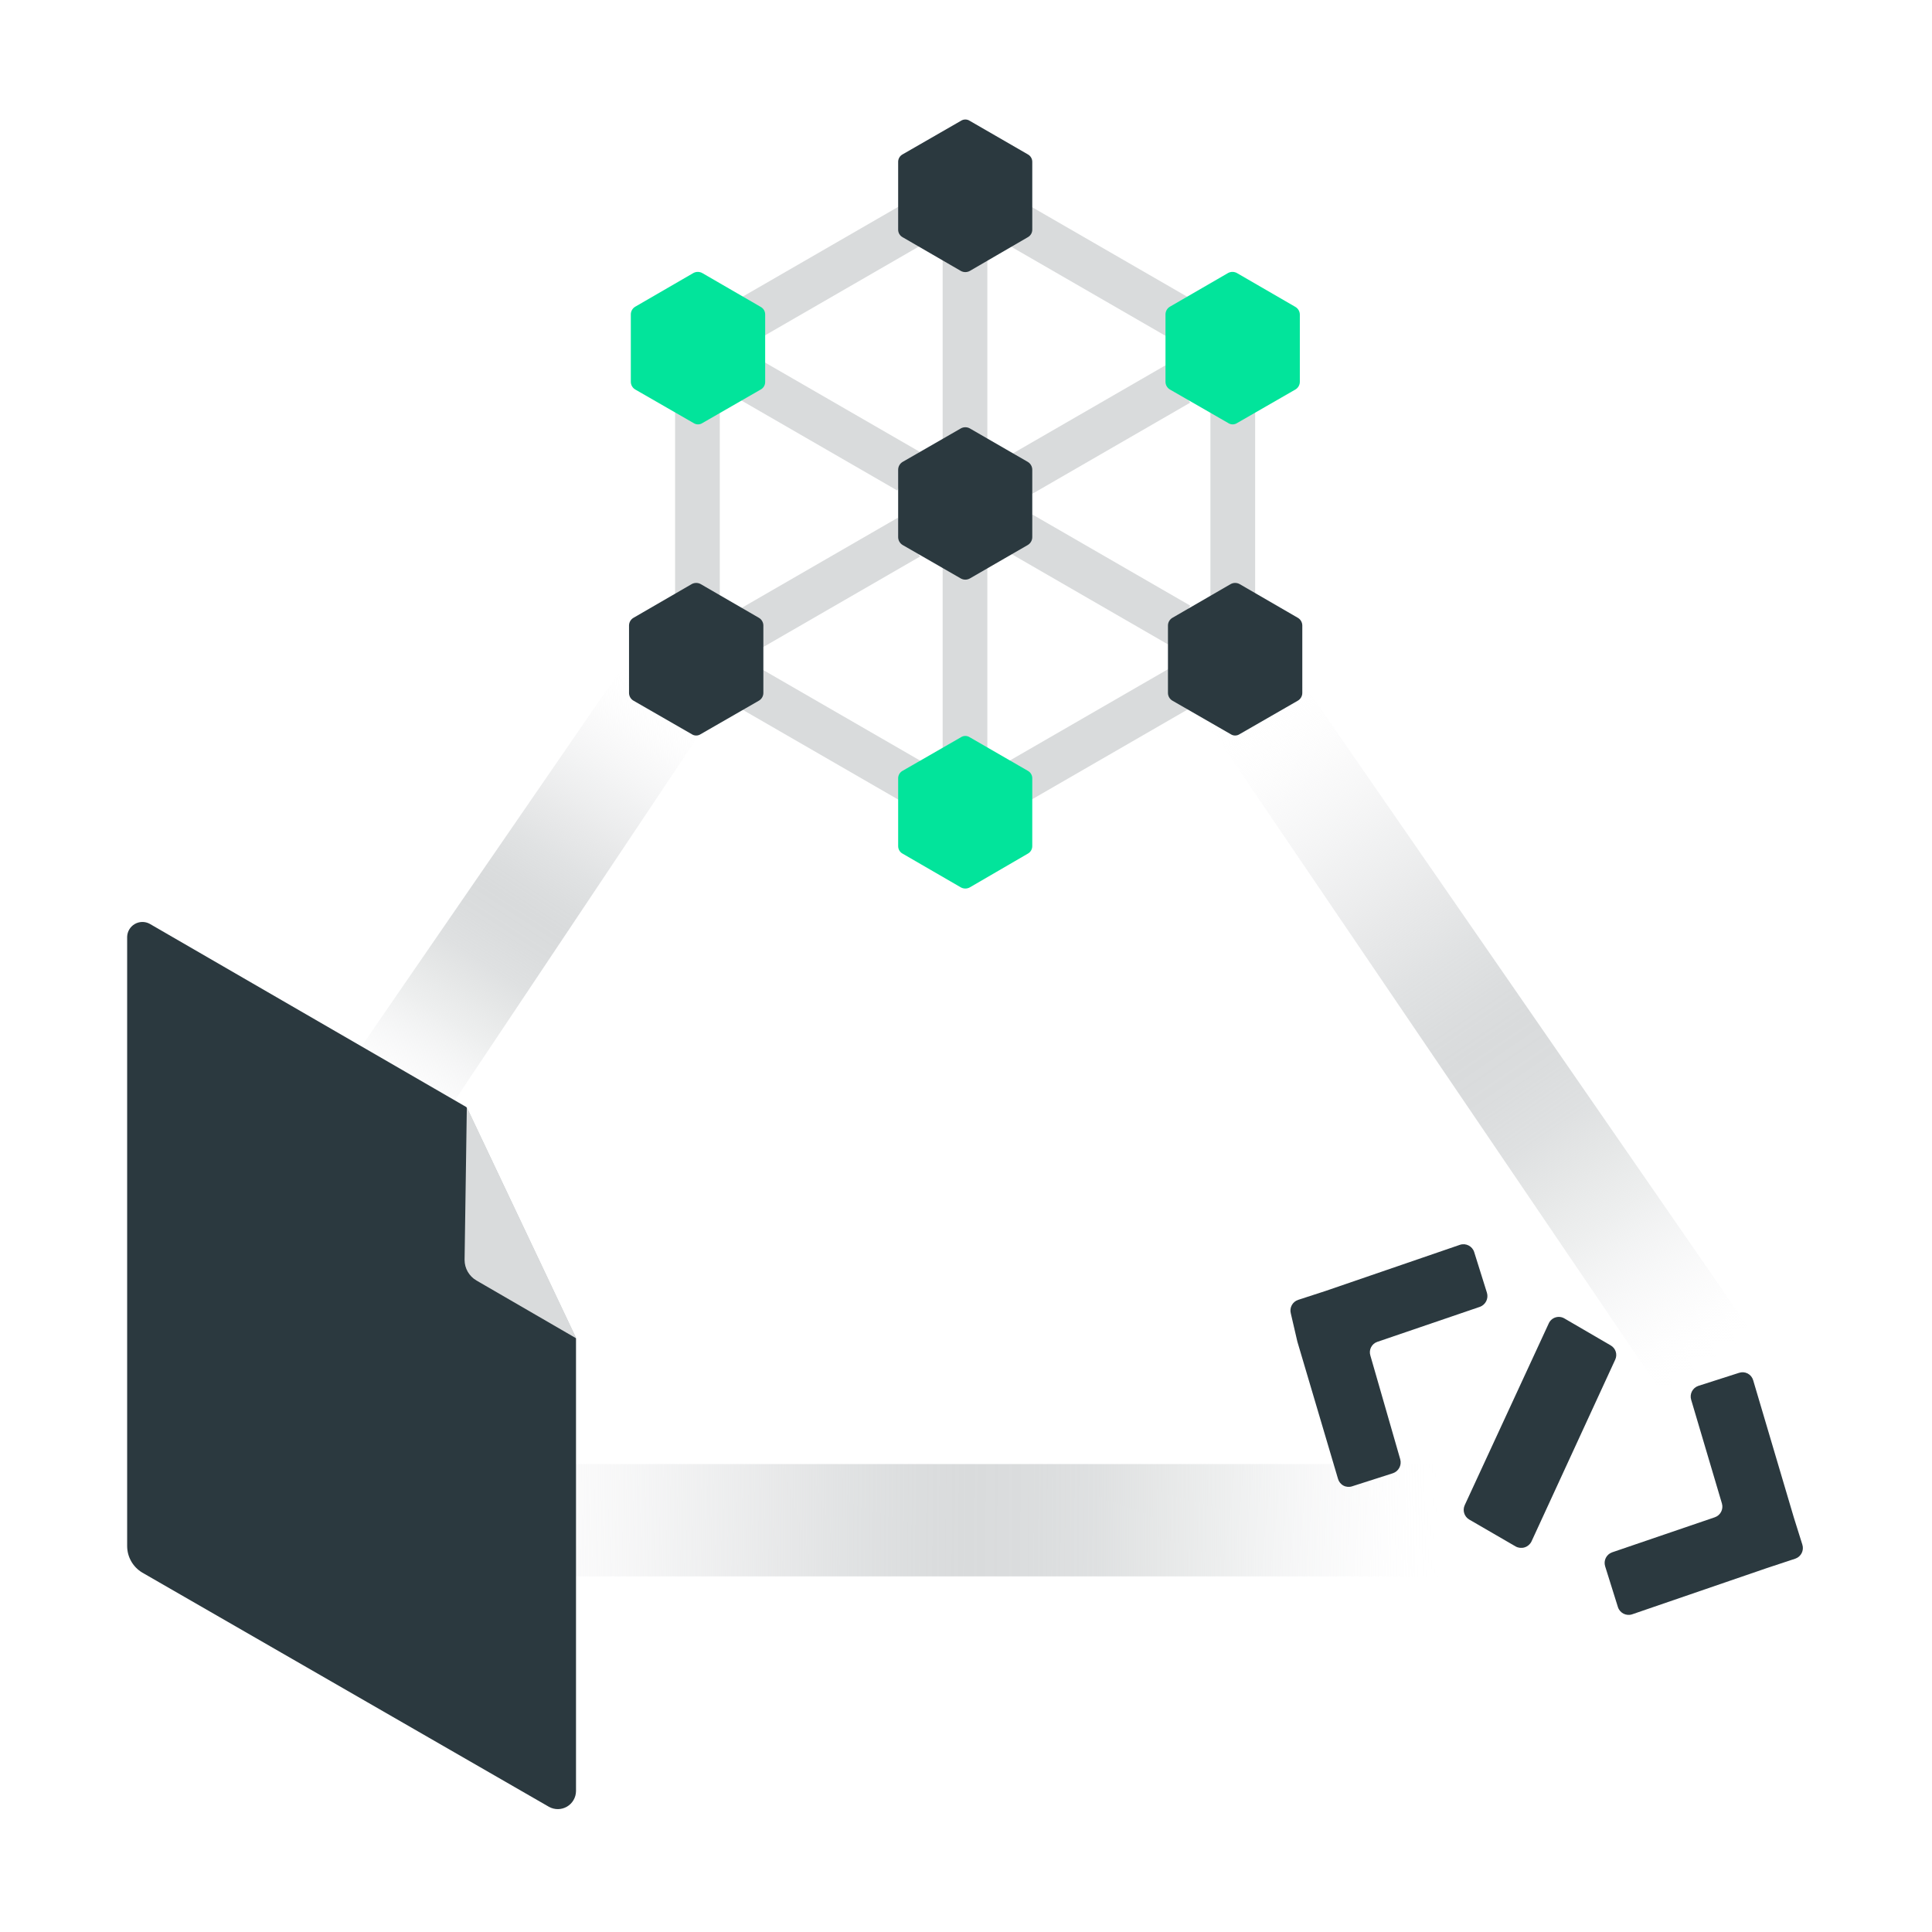
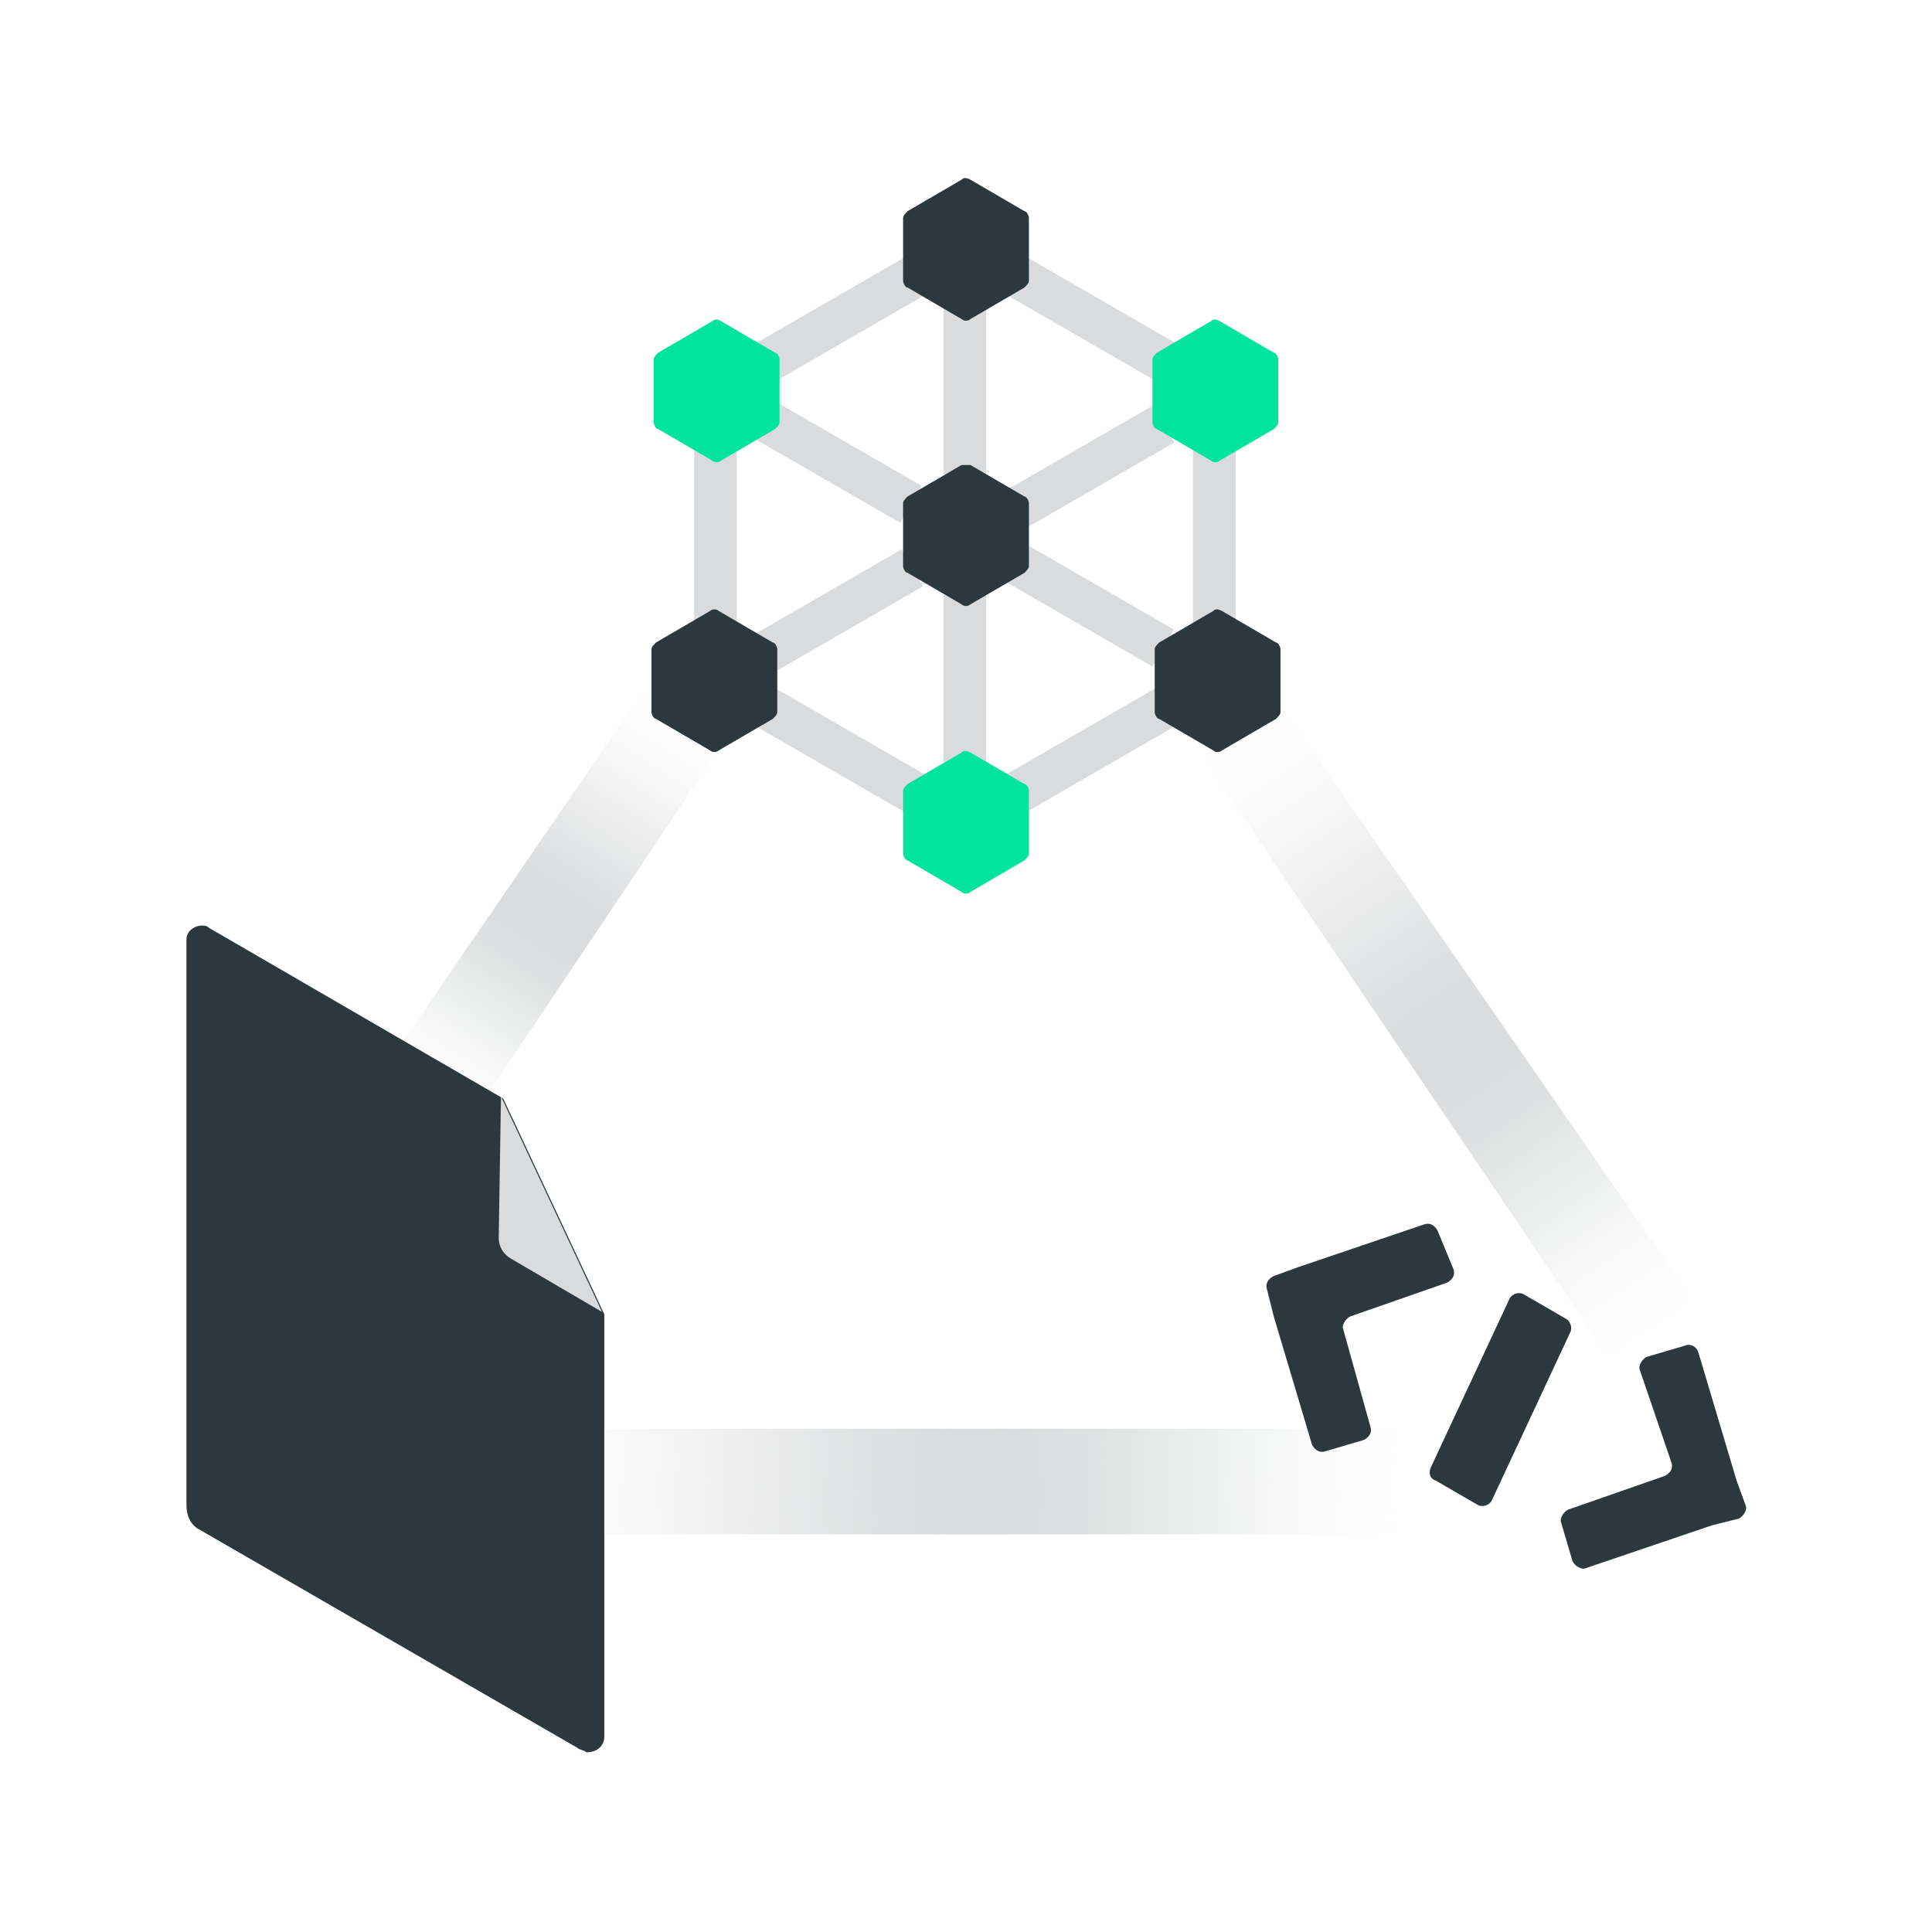
- <svg xmlns="http://www.w3.org/2000/svg" xmlns:xlink="http://www.w3.org/1999/xlink" id="Layer_1" data-name="Layer 1" viewBox="0 0 86 86">
-   <defs>
-     <style>.cls-1{fill:url(#linear-gradient);}.cls-2{fill:url(#linear-gradient-2);}.cls-3{fill:url(#linear-gradient-3);}.cls-4{fill:#2b393f;}.cls-5{fill:#d9dbdc;}.cls-6{fill:#02e49b;}</style>
-     <linearGradient id="linear-gradient" x1="29.48" y1="30.48" x2="17.18" y2="49.48" gradientUnits="userSpaceOnUse">
-       <stop offset="0" stop-color="#fff" stop-opacity="0" />
-       <stop offset="0.04" stop-color="#fbfbfb" stop-opacity="0.11" />
-       <stop offset="0.13" stop-color="#f1f1f2" stop-opacity="0.38" />
-       <stop offset="0.23" stop-color="#e8e9ea" stop-opacity="0.6" />
-       <stop offset="0.32" stop-color="#e2e3e4" stop-opacity="0.77" />
-       <stop offset="0.4" stop-color="#dddfe0" stop-opacity="0.9" />
-       <stop offset="0.47" stop-color="#dadcdd" stop-opacity="0.97" />
-       <stop offset="0.52" stop-color="#d9dbdc" />
-       <stop offset="0.58" stop-color="#dadcdd" stop-opacity="0.98" />
-       <stop offset="0.65" stop-color="#dcdedf" stop-opacity="0.92" />
-       <stop offset="0.71" stop-color="#e0e2e2" stop-opacity="0.82" />
-       <stop offset="0.78" stop-color="#e5e7e7" stop-opacity="0.68" />
-       <stop offset="0.85" stop-color="#ecedee" stop-opacity="0.49" />
-       <stop offset="0.93" stop-color="#f5f5f6" stop-opacity="0.27" />
-       <stop offset="1" stop-color="#fff" stop-opacity="0.01" />
-       <stop offset="1" stop-color="#fff" stop-opacity="0" />
-     </linearGradient>
-     <linearGradient id="linear-gradient-2" x1="55.8" y1="30.93" x2="76.07" y2="60.78" xlink:href="#linear-gradient" />
-     <linearGradient id="linear-gradient-3" x1="20.23" y1="67.46" x2="64.2" y2="67.82" gradientTransform="translate(113.85 21.49) rotate(90)" xlink:href="#linear-gradient" />
-   </defs>
-   <polygon class="cls-1" points="14.19 49.34 18.23 52 31.25 32.51 28.75 28.18 14.19 49.34" />
-   <polygon class="cls-2" points="78.43 59.96 74.4 62.62 53.96 32.51 56.46 28.18 78.43 59.96" />
-   <rect class="cls-3" x="43.68" y="46.38" width="5" height="42.58" transform="translate(-21.49 113.85) rotate(-90)" />
-   <path class="cls-4" d="M65.2,67l3.74-8.09a.49.49,0,0,1,.7-.22l2.06,1.2a.49.49,0,0,1,.2.63l-3.73,8.1a.51.51,0,0,1-.7.22l-2.07-1.2A.5.5,0,0,1,65.2,67Z" />
-   <path class="cls-4" d="M57.75,59.72l1.81,6.11a.49.49,0,0,0,.63.33L62,65.58a.51.51,0,0,0,.33-.62L61,60.34a.49.49,0,0,1,.31-.61l4.57-1.56a.51.51,0,0,0,.31-.62l-.57-1.82a.5.5,0,0,0-.63-.32l-6,2.06-1.2.39a.5.5,0,0,0-.33.61Z" />
-   <path class="cls-4" d="M78.65,69.8l-6,2.06a.5.5,0,0,1-.63-.32l-.57-1.82a.5.5,0,0,1,.31-.62l4.57-1.56a.5.5,0,0,0,.32-.61l-1.37-4.62a.5.5,0,0,1,.32-.62l1.81-.58a.49.49,0,0,1,.63.33l1.81,6.11.38,1.21a.5.5,0,0,1-.31.62Z" />
-   <path class="cls-4" d="M24.44,80.43,6.33,70a1.38,1.38,0,0,1-.67-1.18V41.7a.68.68,0,0,1,1-.58l14.1,8.16,4.88,10.3V79.73A.81.81,0,0,1,24.44,80.43Z" />
-   <path class="cls-5" d="M20.78,49.28l-.1,6.8a1.06,1.06,0,0,0,.53.92l4.45,2.58" />
-   <rect class="cls-5" x="41.96" y="11.43" width="1.99" height="8.11" />
-   <rect class="cls-5" x="30.05" y="18.04" width="1.99" height="8.6" />
-   <rect class="cls-5" x="53.88" y="18.04" width="1.99" height="8.6" />
-   <rect class="cls-5" x="41.96" y="25.27" width="1.99" height="8.11" />
-   <rect class="cls-5" x="35.94" y="21.89" width="1.99" height="8.11" transform="translate(32.94 70.9) rotate(-120)" />
-   <rect class="cls-5" x="35.92" y="7.58" width="1.99" height="9.1" transform="translate(44.87 50.16) rotate(-120)" />
-   <rect class="cls-5" x="47.69" y="7.41" width="1.99" height="9.1" transform="translate(13.99 48.14) rotate(-60)" />
-   <rect class="cls-5" x="35.92" y="28.13" width="1.99" height="9.1" transform="translate(83.67 17.04) rotate(120)" />
-   <rect class="cls-5" x="47.69" y="28.3" width="1.99" height="9.1" transform="translate(52.79 -25.74) rotate(60)" />
-   <rect class="cls-5" x="47.97" y="21.74" width="1.99" height="8.11" transform="translate(2.15 55.3) rotate(-60)" />
-   <rect class="cls-5" x="35.94" y="14.89" width="1.99" height="8.11" transform="translate(71.8 -3.57) rotate(120)" />
-   <rect class="cls-5" x="47.97" y="15.04" width="1.99" height="8.11" transform="translate(41.02 -32.86) rotate(60)" />
-   <path class="cls-4" d="M42.77,5.38,40.18,6.87a.38.38,0,0,0-.2.35v3a.38.38,0,0,0,.2.34l2.59,1.5a.41.41,0,0,0,.4,0l2.58-1.5a.38.38,0,0,0,.2-.34v-3a.38.38,0,0,0-.2-.35L43.17,5.38A.36.36,0,0,0,42.77,5.38Z" />
-   <path class="cls-6" d="M30.87,12.15l-2.59,1.5a.4.4,0,0,0-.2.34v3a.4.4,0,0,0,.2.35l2.59,1.49a.36.36,0,0,0,.4,0l2.59-1.49a.38.38,0,0,0,.2-.35V14a.38.38,0,0,0-.2-.34l-2.59-1.5A.41.41,0,0,0,30.87,12.15Z" />
-   <path class="cls-4" d="M30.79,26l-2.59,1.5a.4.4,0,0,0-.2.34v3a.4.4,0,0,0,.2.35l2.59,1.49a.36.36,0,0,0,.4,0l2.59-1.49a.4.4,0,0,0,.2-.35v-3a.4.4,0,0,0-.2-.34L31.19,26A.41.41,0,0,0,30.79,26Z" />
-   <path class="cls-4" d="M42.77,19.07l-2.59,1.49a.41.41,0,0,0-.2.35v3a.41.41,0,0,0,.2.35l2.59,1.49a.41.41,0,0,0,.4,0l2.58-1.49a.41.41,0,0,0,.2-.35v-3a.41.41,0,0,0-.2-.35l-2.58-1.49A.41.41,0,0,0,42.77,19.07Z" />
-   <path class="cls-6" d="M54.67,12.15l-2.59,1.5a.4.4,0,0,0-.2.34v3a.4.4,0,0,0,.2.35l2.59,1.49a.36.36,0,0,0,.4,0l2.59-1.49a.4.4,0,0,0,.2-.35V14a.4.4,0,0,0-.2-.34l-2.59-1.5A.41.41,0,0,0,54.67,12.15Z" />
-   <path class="cls-6" d="M42.77,32.82l-2.59,1.49a.38.38,0,0,0-.2.35v3a.38.38,0,0,0,.2.34l2.59,1.5a.41.41,0,0,0,.4,0L45.75,38a.38.38,0,0,0,.2-.34v-3a.38.38,0,0,0-.2-.35l-2.58-1.49A.36.36,0,0,0,42.77,32.82Z" />
-   <path class="cls-4" d="M54.78,26l-2.59,1.5a.4.4,0,0,0-.2.34v3a.4.4,0,0,0,.2.35l2.59,1.49a.36.36,0,0,0,.4,0l2.59-1.49a.4.4,0,0,0,.2-.35v-3a.4.4,0,0,0-.2-.34L55.18,26A.41.41,0,0,0,54.78,26Z" />
+ <svg xmlns="http://www.w3.org/2000/svg" version="1.1" id="Layer_1" x="0px" y="0px" viewBox="0 0 86 86" style="enable-background:new 0 0 86 86;" xml:space="preserve">
+   <style type="text/css">
+ 	.st0{fill:url(#SVGID_1_);}
+ 	.st1{fill:url(#SVGID_2_);}
+ 	.st2{fill:url(#SVGID_3_);}
+ 	.st3{fill:#2B393F;}
+ 	.st4{fill:#D9DBDC;}
+ 	.st5{fill:#02E49B;}
+ </style>
+   <linearGradient id="SVGID_1_" gradientUnits="userSpaceOnUse" x1="30.415" y1="56.657" x2="18.967" y2="38.973" gradientTransform="matrix(1 0 0 -1 0 88)">
+     <stop offset="0" style="stop-color:#FFFFFF;stop-opacity:0" />
+     <stop offset="4.000000e-02" style="stop-color:#FBFBFB;stop-opacity:0.11" />
+     <stop offset="0.13" style="stop-color:#F1F1F2;stop-opacity:0.38" />
+     <stop offset="0.23" style="stop-color:#E8E9EA;stop-opacity:0.6" />
+     <stop offset="0.32" style="stop-color:#E2E3E4;stop-opacity:0.77" />
+     <stop offset="0.4" style="stop-color:#DDDFE0;stop-opacity:0.9" />
+     <stop offset="0.47" style="stop-color:#DADCDD;stop-opacity:0.97" />
+     <stop offset="0.52" style="stop-color:#D9DBDC" />
+     <stop offset="0.58" style="stop-color:#DADCDD;stop-opacity:0.98" />
+     <stop offset="0.65" style="stop-color:#DCDEDF;stop-opacity:0.92" />
+     <stop offset="0.71" style="stop-color:#E0E2E2;stop-opacity:0.82" />
+     <stop offset="0.78" style="stop-color:#E5E7E7;stop-opacity:0.68" />
+     <stop offset="0.85" style="stop-color:#ECEDEE;stop-opacity:0.49" />
+     <stop offset="0.93" style="stop-color:#F5F5F6;stop-opacity:0.27" />
+     <stop offset="1" style="stop-color:#FFFFFF;stop-opacity:1.000000e-02" />
+     <stop offset="1" style="stop-color:#FFFFFF;stop-opacity:0" />
+   </linearGradient>
+   <polygon class="st0" points="16.2,48.9 19.9,51.4 32.1,33.2 29.7,29.2 " />
+   <linearGradient id="SVGID_2_" gradientUnits="userSpaceOnUse" x1="54.909" y1="56.238" x2="73.775" y2="28.456" gradientTransform="matrix(1 0 0 -1 0 88)">
+     <stop offset="0" style="stop-color:#FFFFFF;stop-opacity:0" />
+     <stop offset="4.000000e-02" style="stop-color:#FBFBFB;stop-opacity:0.11" />
+     <stop offset="0.13" style="stop-color:#F1F1F2;stop-opacity:0.38" />
+     <stop offset="0.23" style="stop-color:#E8E9EA;stop-opacity:0.6" />
+     <stop offset="0.32" style="stop-color:#E2E3E4;stop-opacity:0.77" />
+     <stop offset="0.4" style="stop-color:#DDDFE0;stop-opacity:0.9" />
+     <stop offset="0.47" style="stop-color:#DADCDD;stop-opacity:0.97" />
+     <stop offset="0.52" style="stop-color:#D9DBDC" />
+     <stop offset="0.58" style="stop-color:#DADCDD;stop-opacity:0.98" />
+     <stop offset="0.65" style="stop-color:#DCDEDF;stop-opacity:0.92" />
+     <stop offset="0.71" style="stop-color:#E0E2E2;stop-opacity:0.82" />
+     <stop offset="0.78" style="stop-color:#E5E7E7;stop-opacity:0.68" />
+     <stop offset="0.85" style="stop-color:#ECEDEE;stop-opacity:0.49" />
+     <stop offset="0.93" style="stop-color:#F5F5F6;stop-opacity:0.27" />
+     <stop offset="1" style="stop-color:#FFFFFF;stop-opacity:1.000000e-02" />
+     <stop offset="1" style="stop-color:#FFFFFF;stop-opacity:0" />
+   </linearGradient>
+   <polygon class="st1" points="76,58.8 72.2,61.3 53.2,33.2 55.5,29.2 " />
+   <linearGradient id="SVGID_3_" gradientUnits="userSpaceOnUse" x1="21.805" y1="22.242" x2="62.728" y2="21.907" gradientTransform="matrix(1 0 0 -1 0 88)">
+     <stop offset="0" style="stop-color:#FFFFFF;stop-opacity:0" />
+     <stop offset="4.000000e-02" style="stop-color:#FBFBFB;stop-opacity:0.11" />
+     <stop offset="0.13" style="stop-color:#F1F1F2;stop-opacity:0.38" />
+     <stop offset="0.23" style="stop-color:#E8E9EA;stop-opacity:0.6" />
+     <stop offset="0.32" style="stop-color:#E2E3E4;stop-opacity:0.77" />
+     <stop offset="0.4" style="stop-color:#DDDFE0;stop-opacity:0.9" />
+     <stop offset="0.47" style="stop-color:#DADCDD;stop-opacity:0.97" />
+     <stop offset="0.52" style="stop-color:#D9DBDC" />
+     <stop offset="0.58" style="stop-color:#DADCDD;stop-opacity:0.98" />
+     <stop offset="0.65" style="stop-color:#DCDEDF;stop-opacity:0.92" />
+     <stop offset="0.71" style="stop-color:#E0E2E2;stop-opacity:0.82" />
+     <stop offset="0.78" style="stop-color:#E5E7E7;stop-opacity:0.68" />
+     <stop offset="0.85" style="stop-color:#ECEDEE;stop-opacity:0.49" />
+     <stop offset="0.93" style="stop-color:#F5F5F6;stop-opacity:0.27" />
+     <stop offset="1" style="stop-color:#FFFFFF;stop-opacity:1.000000e-02" />
+     <stop offset="1" style="stop-color:#FFFFFF;stop-opacity:0" />
+   </linearGradient>
+   <rect x="26.1" y="63.6" class="st2" width="39.6" height="4.7" />
+   <path class="st3" d="M63.7,65.3l3.5-7.5c0.1-0.2,0.4-0.3,0.6-0.2c0,0,0,0,0,0l1.9,1.1c0.2,0.1,0.3,0.4,0.2,0.6l-3.5,7.5  c-0.1,0.2-0.4,0.3-0.6,0.2c0,0,0,0,0,0l-1.9-1.1C63.6,65.8,63.6,65.5,63.7,65.3z" />
+   <path class="st3" d="M56.7,58.6l1.7,5.7c0.1,0.2,0.3,0.4,0.6,0.3c0,0,0,0,0,0l1.7-0.5c0.2-0.1,0.4-0.3,0.3-0.6l-1.2-4.3  c-0.1-0.2,0.1-0.5,0.3-0.6l4.3-1.5c0.2-0.1,0.4-0.3,0.3-0.6L64,54.8c-0.1-0.2-0.3-0.4-0.6-0.3l-5.6,1.9l-1.1,0.4  c-0.2,0.1-0.4,0.3-0.3,0.6L56.7,58.6z" />
+   <path class="st3" d="M76.2,67.9l-5.6,1.9c-0.2,0.1-0.5-0.1-0.6-0.3l-0.5-1.7c-0.1-0.2,0.1-0.5,0.3-0.6l4.3-1.5  c0.2-0.1,0.4-0.3,0.3-0.6L73,61c-0.1-0.2,0.1-0.5,0.3-0.6l1.7-0.5c0.2-0.1,0.5,0,0.6,0.3c0,0,0,0,0,0l1.7,5.7l0.4,1.1  c0.1,0.2-0.1,0.5-0.3,0.6L76.2,67.9z" />
+   <path class="st3" d="M25.7,77.8L8.9,68.1c-0.4-0.2-0.6-0.6-0.6-1.1V41.8c0-0.3,0.3-0.6,0.7-0.6c0.1,0,0.2,0,0.3,0.1l13.1,7.6  l4.5,9.6v18.8c0,0.4-0.3,0.7-0.8,0.7C26,77.9,25.8,77.9,25.7,77.8z" />
+   <path class="st4" d="M22.3,48.8l-0.1,6.3c0,0.4,0.2,0.7,0.5,0.9l4.1,2.4" />
+   <rect x="42" y="13.6" class="st4" width="1.9" height="7.5" />
+   <rect x="30.9" y="19.8" class="st4" width="1.9" height="8" />
+   <rect x="53.1" y="19.8" class="st4" width="1.9" height="8" />
+   <rect x="42" y="26.5" class="st4" width="1.9" height="7.5" />
+   <rect x="33.6" y="26.2" transform="matrix(0.866 -0.5 0.5 0.866 -8.5537 22.3122)" class="st4" width="7.5" height="1.9" />
+   <rect x="33.1" y="13.3" transform="matrix(0.866 -0.5 0.5 0.866 -2.1277 20.5783)" class="st4" width="8.5" height="1.9" />
+   <rect x="47.4" y="9.9" transform="matrix(0.5 -0.866 0.866 0.5 11.9329 48.8744)" class="st4" width="1.9" height="8.5" />
+   <rect x="36.4" y="29.1" transform="matrix(0.5 -0.866 0.866 0.5 -10.243 49.0183)" class="st4" width="1.9" height="8.5" />
+   <rect x="44.1" y="32.6" transform="matrix(0.866 -0.5 0.5 0.866 -10.3036 28.6376)" class="st4" width="8.5" height="1.9" />
+   <rect x="47.6" y="23.2" transform="matrix(0.5 -0.866 0.866 0.5 0.9125 55.5395)" class="st4" width="1.9" height="7.5" />
+   <rect x="36.4" y="16.8" transform="matrix(0.5 -0.866 0.866 0.5 0.8268 42.6432)" class="st4" width="1.9" height="7.5" />
+   <rect x="44.8" y="19.8" transform="matrix(0.866 -0.5 0.5 0.866 -3.8674 27.0538)" class="st4" width="7.5" height="1.9" />
+   <path class="st3" d="M42.8,8l-2.4,1.4c-0.1,0.1-0.2,0.2-0.2,0.3v2.8c0,0.1,0.1,0.3,0.2,0.3l2.4,1.4c0.1,0.1,0.3,0.1,0.4,0l2.4-1.4  c0.1-0.1,0.2-0.2,0.2-0.3V9.7c0-0.1-0.1-0.3-0.2-0.3L43.2,8C43,7.9,42.9,7.9,42.8,8z" />
+   <path class="st5" d="M31.7,14.3l-2.4,1.4c-0.1,0.1-0.2,0.2-0.2,0.3v2.8c0,0.1,0.1,0.3,0.2,0.3l2.4,1.4c0.1,0.1,0.3,0.1,0.4,0  l2.4-1.4c0.1-0.1,0.2-0.2,0.2-0.3V16c0-0.1-0.1-0.3-0.2-0.3l-2.4-1.4C32,14.2,31.8,14.2,31.7,14.3z" />
+   <path class="st3" d="M31.6,27.2l-2.4,1.4c-0.1,0.1-0.2,0.2-0.2,0.3v2.8c0,0.1,0.1,0.3,0.2,0.3l2.4,1.4c0.1,0.1,0.3,0.1,0.4,0  l2.4-1.4c0.1-0.1,0.2-0.2,0.2-0.3v-2.8c0-0.1-0.1-0.3-0.2-0.3L32,27.2C31.9,27.1,31.7,27.1,31.6,27.2z" />
+   <path class="st3" d="M42.8,20.7l-2.4,1.4c-0.1,0.1-0.2,0.2-0.2,0.3v2.8c0,0.1,0.1,0.3,0.2,0.3l2.4,1.4c0.1,0.1,0.3,0.1,0.4,0  l2.4-1.4c0.1-0.1,0.2-0.2,0.2-0.3v-2.8c0-0.1-0.1-0.3-0.2-0.3l-2.4-1.4C43,20.7,42.9,20.7,42.8,20.7z" />
+   <path class="st5" d="M53.9,14.3l-2.4,1.4c-0.1,0.1-0.2,0.2-0.2,0.3v2.8c0,0.1,0.1,0.3,0.2,0.3l2.4,1.4c0.1,0.1,0.3,0.1,0.4,0  l2.4-1.4c0.1-0.1,0.2-0.2,0.2-0.3V16c0-0.1-0.1-0.3-0.2-0.3l-2.4-1.4C54.1,14.2,54,14.2,53.9,14.3z" />
+   <path class="st5" d="M42.8,33.5l-2.4,1.4c-0.1,0.1-0.2,0.2-0.2,0.3V38c0,0.1,0.1,0.3,0.2,0.3l2.4,1.4c0.1,0.1,0.3,0.1,0.4,0l2.4-1.4  c0.1-0.1,0.2-0.2,0.2-0.3v-2.8c0-0.1-0.1-0.3-0.2-0.3l-2.4-1.4C43,33.4,42.9,33.4,42.8,33.5z" />
+   <path class="st3" d="M54,27.2l-2.4,1.4c-0.1,0.1-0.2,0.2-0.2,0.3v2.8c0,0.1,0.1,0.3,0.2,0.3l2.4,1.4c0.1,0.1,0.3,0.1,0.4,0l2.4-1.4  c0.1-0.1,0.2-0.2,0.2-0.3v-2.8c0-0.1-0.1-0.3-0.2-0.3l-2.4-1.4C54.2,27.1,54.1,27.1,54,27.2z" />
</svg>
